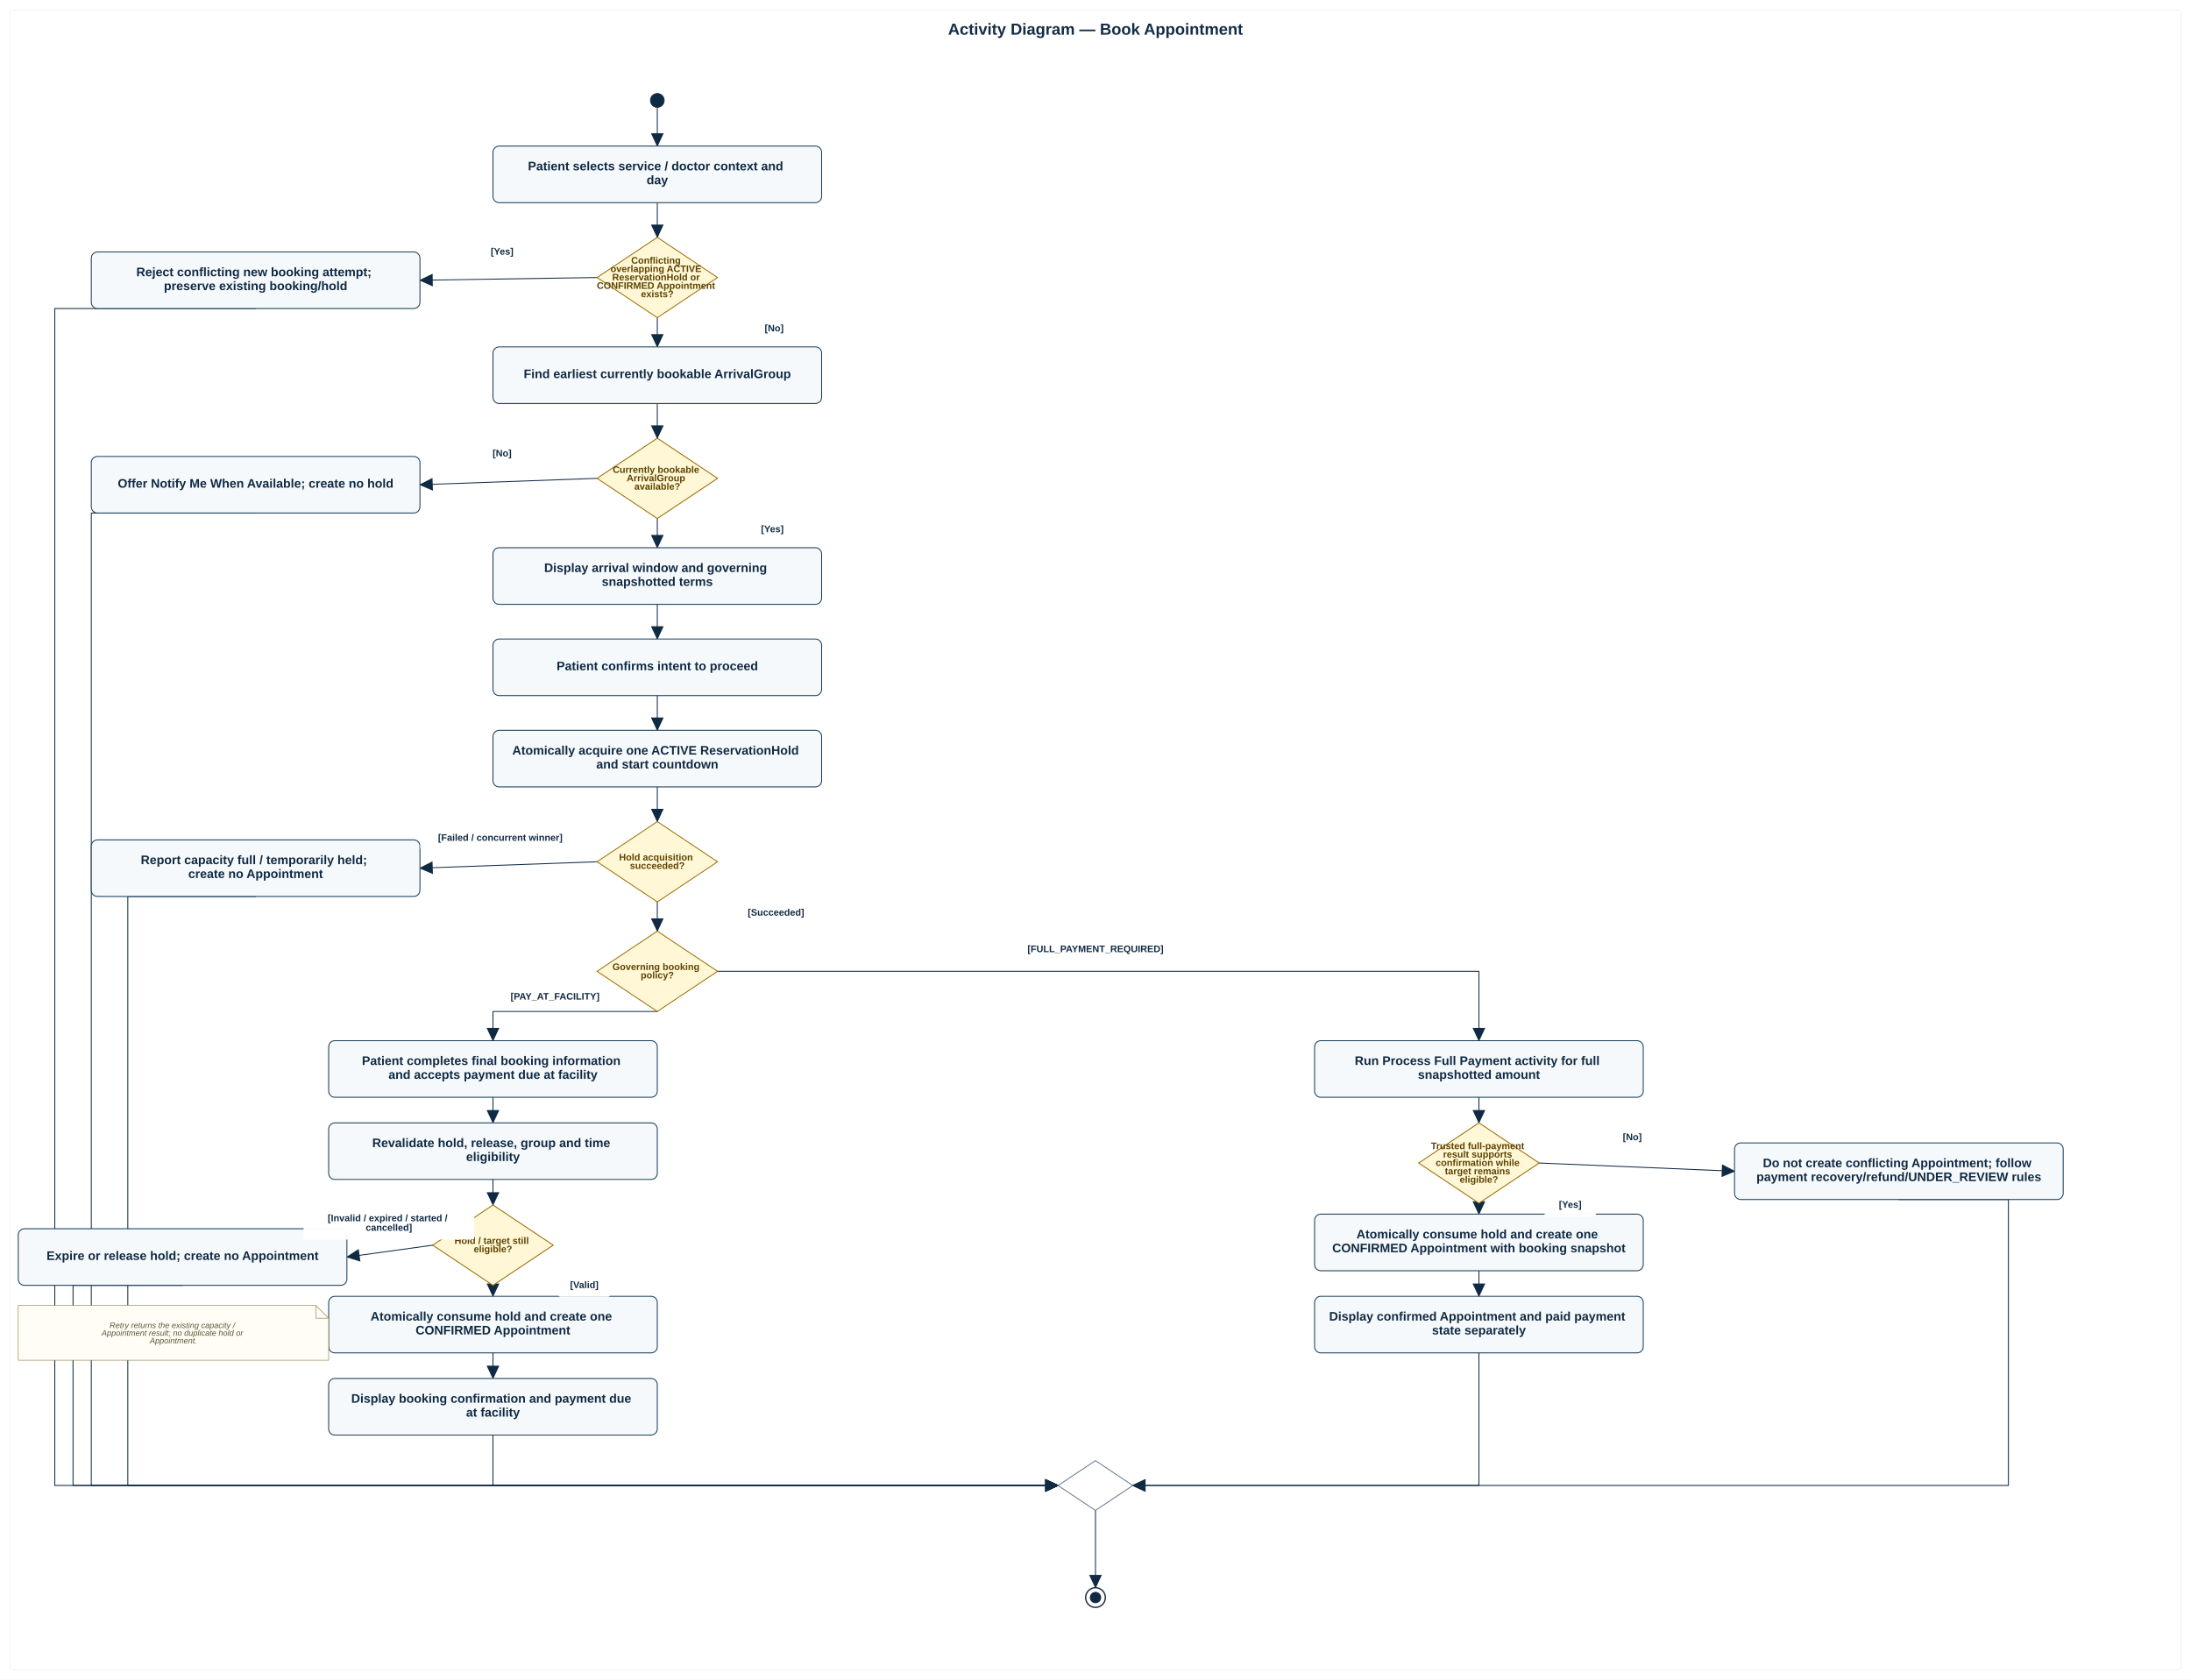
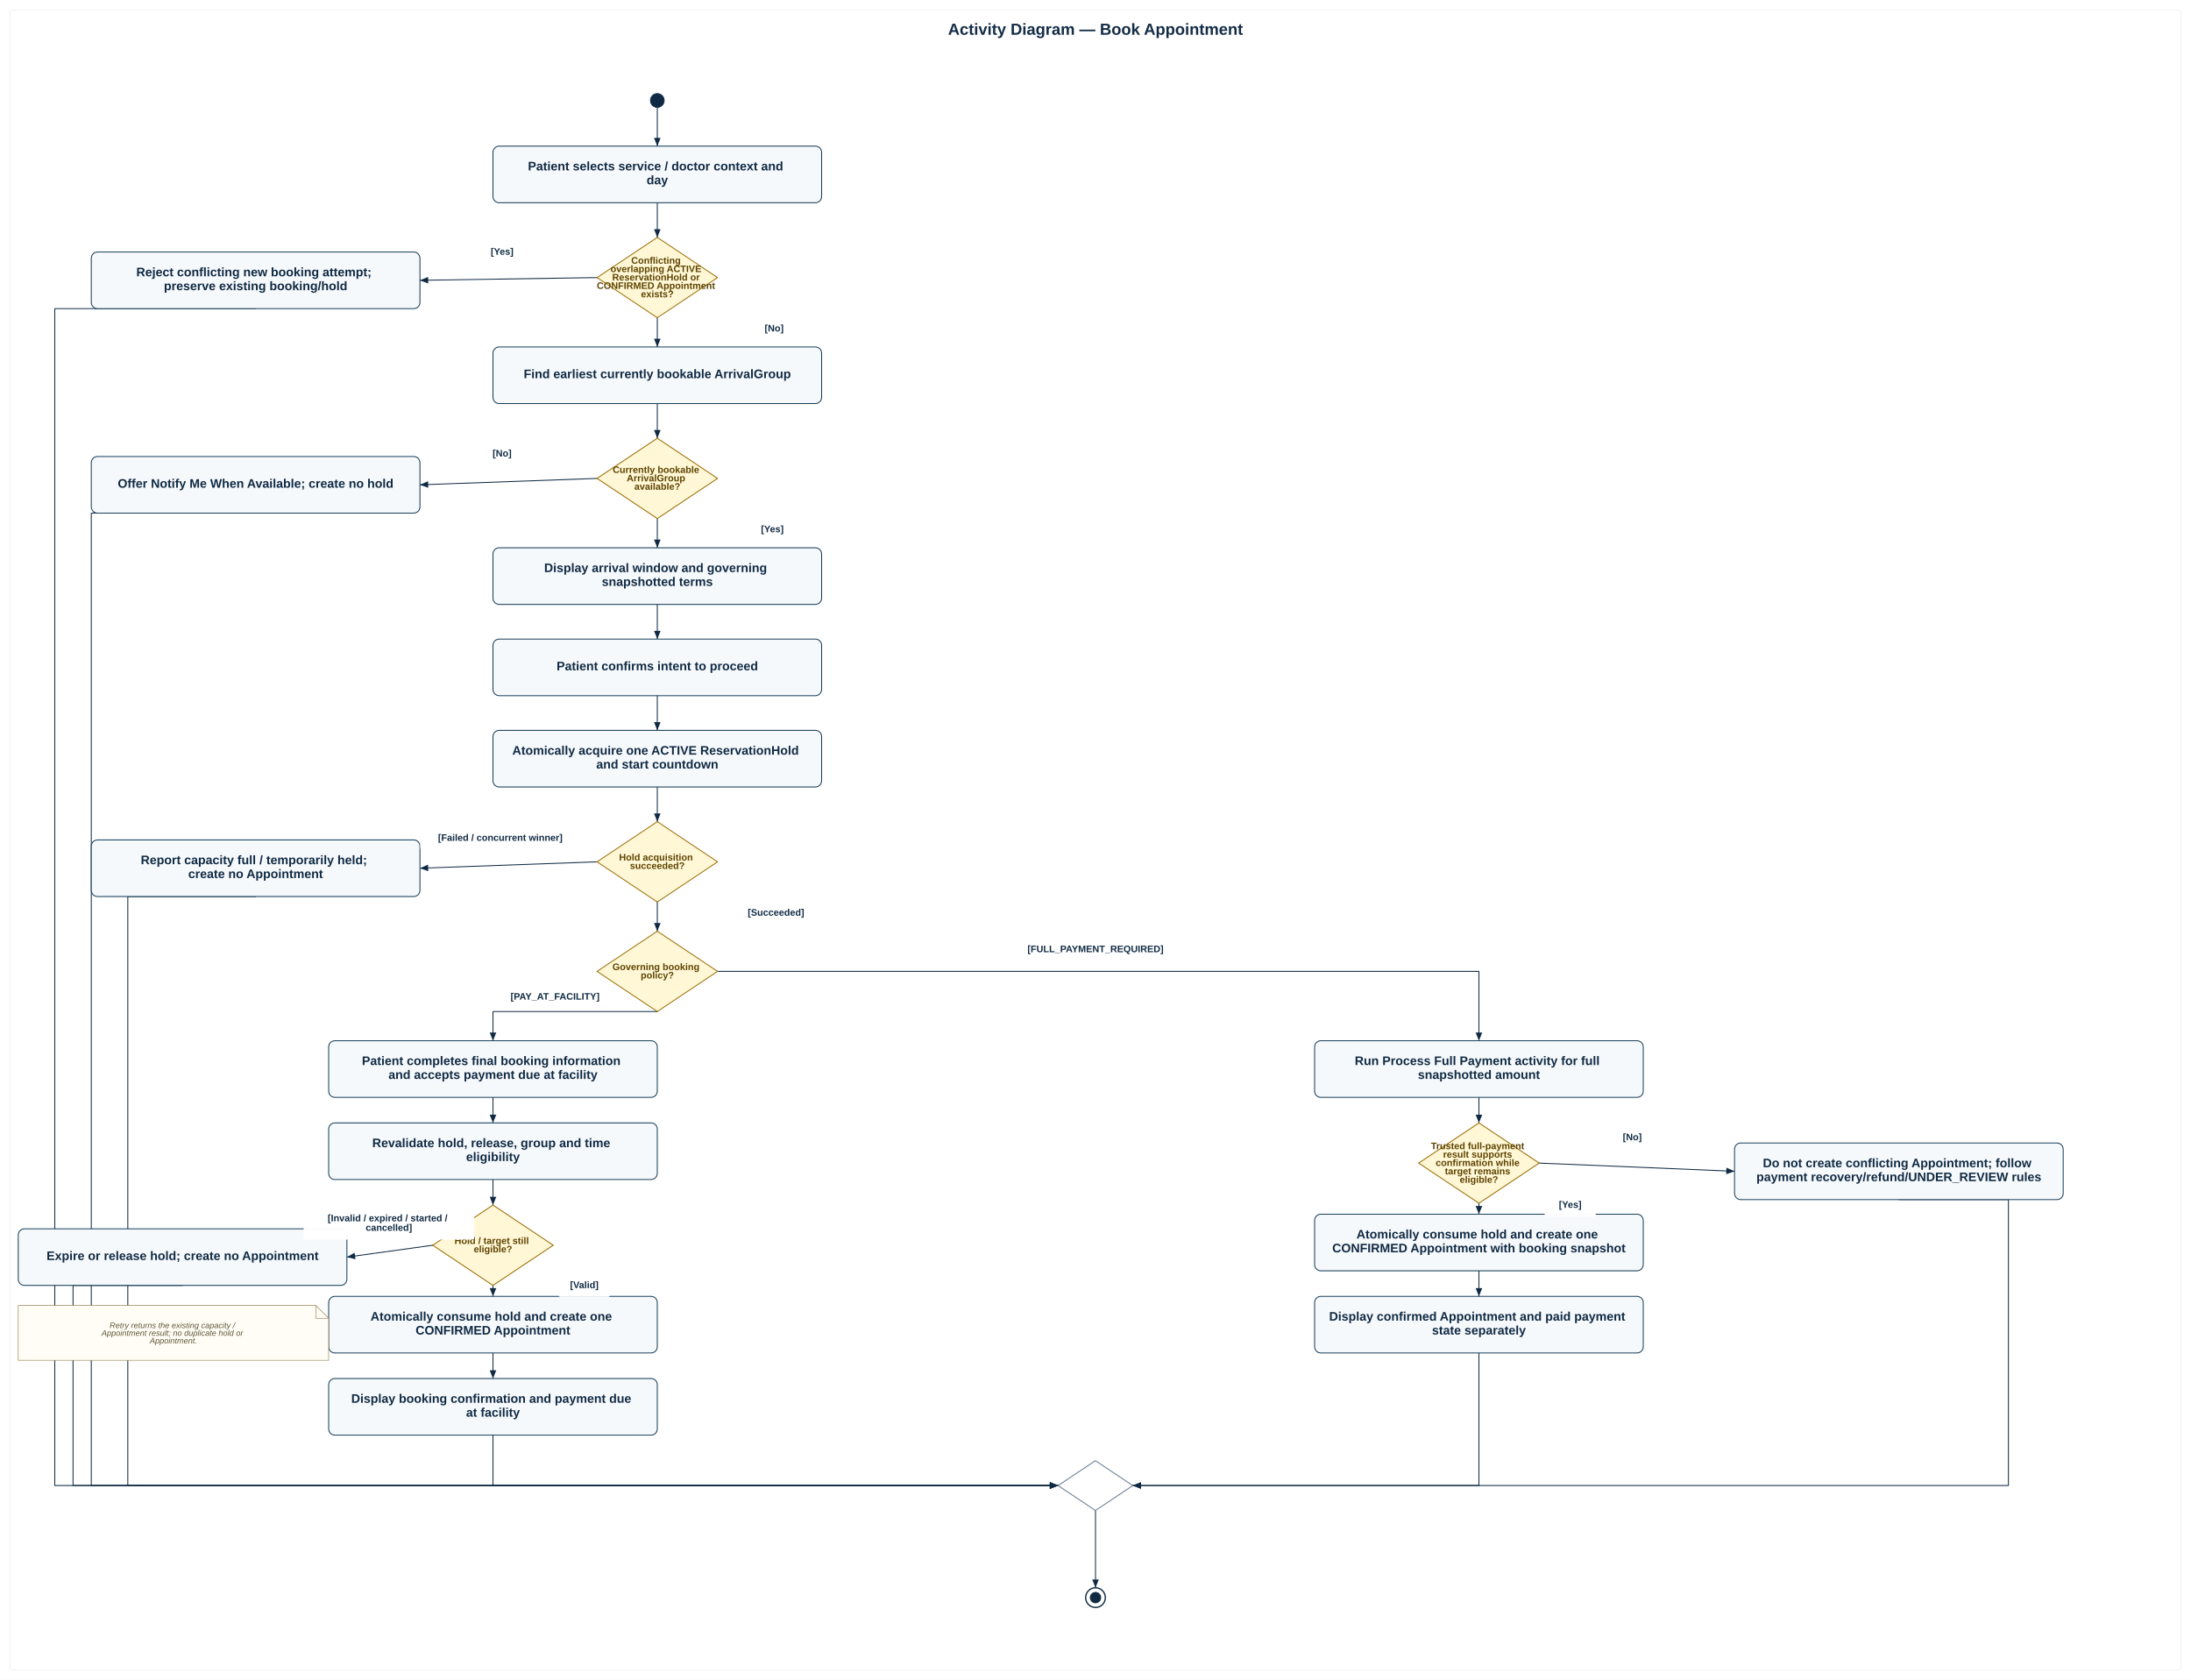
- <svg xmlns="http://www.w3.org/2000/svg" width="12000" height="9200" viewBox="0 0 12000 9200" role="img" aria-labelledby="diagram-title diagram-description">
+ <svg xmlns="http://www.w3.org/2000/svg" width="8192" height="6281" viewBox="0 0 12000 9200" role="img" aria-labelledby="diagram-title diagram-description">
  <defs>
    <style>
      .page { fill:#FFFFFF; } .page-border { fill:none; stroke:#D9E2EC; stroke-width:2; }
      .page-title { font-family:Arial,sans-serif; font-size:88px; font-weight:700; fill:#132C45; }
      .action-box { fill:#F6F9FC; stroke:#163D59; stroke-width:5; } .action-text { font-family:Arial,sans-serif; font-size:68px; font-weight:600; fill:#102A43; }
      .decision-box { fill:#FFF7D6; stroke:#9B6D05; stroke-width:5; } .decision-text { font-family:Arial,sans-serif; font-size:52px; font-weight:700; fill:#5D4300; }
      .merge-box { fill:#FFFFFF; stroke:#6B7C93; stroke-width:5; } .merge-text { font-family:Arial,sans-serif; font-size:38px; font-weight:600; fill:#334E68; }
      .initial-node,.final-core { fill:#102A43; stroke:#102A43; stroke-width:4; } .final-ring { fill:#FFFFFF; stroke:#102A43; stroke-width:7; }
      .control-flow { fill:none; stroke:#102A43; stroke-width:5; stroke-linejoin:round; stroke-linecap:round; }
      .label-bg { fill:#FFFFFF; opacity:.98; } .guard-text { font-family:Arial,sans-serif; font-size:52px; font-weight:700; fill:#102A43; }
      .note-box { fill:#FFFDF5; stroke:#8C7A48; stroke-width:3; } .note-fold { fill:none; stroke:#8C7A48; stroke-width:3; } .note-text { font-family:Arial,sans-serif; font-size:44px; font-style:italic; fill:#5D5435; }
    </style>
-     <marker id="activity-arrow" markerWidth="16" markerHeight="14" refX="14" refY="7" orient="auto" markerUnits="strokeWidth">
-       <path d="M 0 0 L 15 7 L 0 14 Z" fill="#102A43" />
+     <marker id="activity-arrow" viewBox="0 0 16 14" markerWidth="48" markerHeight="42" refX="16" refY="7" orient="auto" markerUnits="userSpaceOnUse">
+       <path d="M 1 1 L 16 7 L 1 13 Z" fill="#102A43" />
    </marker>
  </defs>
  <rect x="0" y="0" width="12000" height="9200" class="page" />
  <rect x="55" y="55" width="11890" height="9090" rx="14" class="page-border" />
  <text x="6000" y="190" class="page-title" text-anchor="middle">Activity Diagram — Book Appointment</text>
  <g aria-label="Activity control flows">
    <g id="relation.ad03.f01" data-kind="control-flow" data-semantic-id="relation.ad03.f01" data-source="activity.ad03.initial" data-target="activity.ad03.a01" aria-label="Control flow">
      <polyline points="3600,588 3600,800" class="control-flow" marker-end="url(#activity-arrow)" />
    </g>
    <g id="relation.ad03.f02" data-kind="control-flow" data-semantic-id="relation.ad03.f02" data-source="activity.ad03.a01" data-target="activity.ad03.d00" aria-label="Control flow">
      <polyline points="3600,1110 3600,1300" class="control-flow" marker-end="url(#activity-arrow)" />
    </g>
    <g id="relation.ad03.f03" data-kind="control-flow" data-semantic-id="relation.ad03.f03" data-source="activity.ad03.d00" data-target="activity.ad03.a00" aria-label="[Yes]">
      <polyline points="3270,1520 2300,1535" class="control-flow" marker-end="url(#activity-arrow)" />
    </g>
    <g id="relation.ad03.f04" data-kind="control-flow" data-semantic-id="relation.ad03.f04" data-source="activity.ad03.a00" data-target="activity.ad03.mend" aria-label="Control flow">
      <polyline points="1400,1690 300,1690 300,8136 5795,8136" class="control-flow" marker-end="url(#activity-arrow)" />
    </g>
    <g id="relation.ad03.f05" data-kind="control-flow" data-semantic-id="relation.ad03.f05" data-source="activity.ad03.d00" data-target="activity.ad03.a02" aria-label="[No]">
      <polyline points="3600,1740 3600,1900" class="control-flow" marker-end="url(#activity-arrow)" />
    </g>
    <g id="relation.ad03.f06" data-kind="control-flow" data-semantic-id="relation.ad03.f06" data-source="activity.ad03.a02" data-target="activity.ad03.d01" aria-label="Control flow">
      <polyline points="3600,2210 3600,2400" class="control-flow" marker-end="url(#activity-arrow)" />
    </g>
    <g id="relation.ad03.f07" data-kind="control-flow" data-semantic-id="relation.ad03.f07" data-source="activity.ad03.d01" data-target="activity.ad03.a03" aria-label="[No]">
      <polyline points="3270,2620 2300,2655" class="control-flow" marker-end="url(#activity-arrow)" />
    </g>
    <g id="relation.ad03.f08" data-kind="control-flow" data-semantic-id="relation.ad03.f08" data-source="activity.ad03.a03" data-target="activity.ad03.mend" aria-label="Control flow">
      <polyline points="1400,2810 500,2810 500,8136 5795,8136" class="control-flow" marker-end="url(#activity-arrow)" />
    </g>
    <g id="relation.ad03.f09" data-kind="control-flow" data-semantic-id="relation.ad03.f09" data-source="activity.ad03.d01" data-target="activity.ad03.a04" aria-label="[Yes]">
      <polyline points="3600,2840 3600,3000" class="control-flow" marker-end="url(#activity-arrow)" />
    </g>
    <g id="relation.ad03.f10" data-kind="control-flow" data-semantic-id="relation.ad03.f10" data-source="activity.ad03.a04" data-target="activity.ad03.a05" aria-label="Control flow">
      <polyline points="3600,3310 3600,3500" class="control-flow" marker-end="url(#activity-arrow)" />
    </g>
    <g id="relation.ad03.f11" data-kind="control-flow" data-semantic-id="relation.ad03.f11" data-source="activity.ad03.a05" data-target="activity.ad03.a06" aria-label="Control flow">
      <polyline points="3600,3810 3600,4000" class="control-flow" marker-end="url(#activity-arrow)" />
    </g>
    <g id="relation.ad03.f12" data-kind="control-flow" data-semantic-id="relation.ad03.f12" data-source="activity.ad03.a06" data-target="activity.ad03.d02" aria-label="Control flow">
      <polyline points="3600,4310 3600,4500" class="control-flow" marker-end="url(#activity-arrow)" />
    </g>
    <g id="relation.ad03.f13" data-kind="control-flow" data-semantic-id="relation.ad03.f13" data-source="activity.ad03.d02" data-target="activity.ad03.a07" aria-label="[Failed / concurrent winner]">
      <polyline points="3270,4720 2300,4755" class="control-flow" marker-end="url(#activity-arrow)" />
    </g>
    <g id="relation.ad03.f14" data-kind="control-flow" data-semantic-id="relation.ad03.f14" data-source="activity.ad03.a07" data-target="activity.ad03.mend" aria-label="Control flow">
      <polyline points="1400,4910 700,4910 700,8136 5795,8136" class="control-flow" marker-end="url(#activity-arrow)" />
    </g>
    <g id="relation.ad03.f15" data-kind="control-flow" data-semantic-id="relation.ad03.f15" data-source="activity.ad03.d02" data-target="activity.ad03.d03" aria-label="[Succeeded]">
      <polyline points="3600,4940 3600,5100" class="control-flow" marker-end="url(#activity-arrow)" />
    </g>
    <g id="relation.ad03.f16" data-kind="control-flow" data-semantic-id="relation.ad03.f16" data-source="activity.ad03.d03" data-target="activity.ad03.a08" aria-label="[PAY_AT_FACILITY]">
      <polyline points="3600,5540 2700,5540 2700,5700" class="control-flow" marker-end="url(#activity-arrow)" />
    </g>
    <g id="relation.ad03.f17" data-kind="control-flow" data-semantic-id="relation.ad03.f17" data-source="activity.ad03.a08" data-target="activity.ad03.a09" aria-label="Control flow">
      <polyline points="2700,6010 2700,6150" class="control-flow" marker-end="url(#activity-arrow)" />
    </g>
    <g id="relation.ad03.f18" data-kind="control-flow" data-semantic-id="relation.ad03.f18" data-source="activity.ad03.a09" data-target="activity.ad03.d04" aria-label="Control flow">
      <polyline points="2700,6460 2700,6600" class="control-flow" marker-end="url(#activity-arrow)" />
    </g>
    <g id="relation.ad03.f19" data-kind="control-flow" data-semantic-id="relation.ad03.f19" data-source="activity.ad03.d04" data-target="activity.ad03.a10" aria-label="[Invalid / expired / started / cancelled]">
      <polyline points="2370,6820 1900,6885" class="control-flow" marker-end="url(#activity-arrow)" />
    </g>
    <g id="relation.ad03.f20" data-kind="control-flow" data-semantic-id="relation.ad03.f20" data-source="activity.ad03.a10" data-target="activity.ad03.mend" aria-label="Control flow">
      <polyline points="1000,7040 400,7040 400,8136 5795,8136" class="control-flow" marker-end="url(#activity-arrow)" />
    </g>
    <g id="relation.ad03.f21" data-kind="control-flow" data-semantic-id="relation.ad03.f21" data-source="activity.ad03.d04" data-target="activity.ad03.a11" aria-label="[Valid]">
      <polyline points="2700,7040 2700,7100" class="control-flow" marker-end="url(#activity-arrow)" />
    </g>
    <g id="relation.ad03.f22" data-kind="control-flow" data-semantic-id="relation.ad03.f22" data-source="activity.ad03.a11" data-target="activity.ad03.a12" aria-label="Control flow">
      <polyline points="2700,7410 2700,7550" class="control-flow" marker-end="url(#activity-arrow)" />
    </g>
    <g id="relation.ad03.f23" data-kind="control-flow" data-semantic-id="relation.ad03.f23" data-source="activity.ad03.a12" data-target="activity.ad03.mend" aria-label="Control flow">
      <polyline points="2700,7860 2700,8136 5795,8136" class="control-flow" marker-end="url(#activity-arrow)" />
    </g>
    <g id="relation.ad03.f24" data-kind="control-flow" data-semantic-id="relation.ad03.f24" data-source="activity.ad03.d03" data-target="activity.ad03.a13" aria-label="[FULL_PAYMENT_REQUIRED]">
      <polyline points="3930,5320 8100,5320 8100,5700" class="control-flow" marker-end="url(#activity-arrow)" />
    </g>
    <g id="relation.ad03.f25" data-kind="control-flow" data-semantic-id="relation.ad03.f25" data-source="activity.ad03.a13" data-target="activity.ad03.d05" aria-label="Control flow">
      <polyline points="8100,6010 8100,6150" class="control-flow" marker-end="url(#activity-arrow)" />
    </g>
    <g id="relation.ad03.f26" data-kind="control-flow" data-semantic-id="relation.ad03.f26" data-source="activity.ad03.d05" data-target="activity.ad03.a14" aria-label="[No]">
      <polyline points="8430,6370 9500,6415" class="control-flow" marker-end="url(#activity-arrow)" />
    </g>
    <g id="relation.ad03.f27" data-kind="control-flow" data-semantic-id="relation.ad03.f27" data-source="activity.ad03.a14" data-target="activity.ad03.mend" aria-label="Control flow">
      <polyline points="10400,6570 11000,6570 11000,8136 6204,8136" class="control-flow" marker-end="url(#activity-arrow)" />
    </g>
    <g id="relation.ad03.f28" data-kind="control-flow" data-semantic-id="relation.ad03.f28" data-source="activity.ad03.d05" data-target="activity.ad03.a15" aria-label="[Yes]">
      <polyline points="8100,6590 8100,6650" class="control-flow" marker-end="url(#activity-arrow)" />
    </g>
    <g id="relation.ad03.f29" data-kind="control-flow" data-semantic-id="relation.ad03.f29" data-source="activity.ad03.a15" data-target="activity.ad03.a16" aria-label="Control flow">
      <polyline points="8100,6960 8100,7100" class="control-flow" marker-end="url(#activity-arrow)" />
    </g>
    <g id="relation.ad03.f30" data-kind="control-flow" data-semantic-id="relation.ad03.f30" data-source="activity.ad03.a16" data-target="activity.ad03.mend" aria-label="Control flow">
      <polyline points="8100,7410 8100,8136 6204,8136" class="control-flow" marker-end="url(#activity-arrow)" />
    </g>
    <g id="relation.ad03.f31" data-kind="control-flow" data-semantic-id="relation.ad03.f31" data-source="activity.ad03.mend" data-target="activity.ad03.final" aria-label="Control flow">
      <polyline points="6000,8273 6000,8696" class="control-flow" marker-end="url(#activity-arrow)" />
    </g>
  </g>
  <g aria-label="Activity nodes">
    <g id="activity.ad03.initial" data-kind="initial" data-semantic-id="activity.ad03.initial" aria-label="Initial Node">
      <circle cx="3600" cy="550" r="38" class="initial-node" />
    </g>
    <g id="activity.ad03.a01" data-kind="action" data-semantic-id="activity.ad03.a01" data-action-name="Patient selects service / doctor context and day" aria-label="Patient selects service / doctor context and day">
      <rect x="2700" y="800" width="1800" height="310" rx="34" class="action-box" />
      <text x="3600" y="933" class="action-text" text-anchor="middle">
        <tspan x="3600">Patient selects service / doctor context and</tspan>
        <tspan x="3600" dy="76">day</tspan>
      </text>
    </g>
    <g id="activity.ad03.a00" data-kind="action" data-semantic-id="activity.ad03.a00" data-action-name="Reject conflicting new booking attempt; preserve existing booking/hold" aria-label="Reject conflicting new booking attempt; preserve existing booking/hold">
      <rect x="500" y="1380" width="1800" height="310" rx="34" class="action-box" />
      <text x="1400" y="1513" class="action-text" text-anchor="middle">
        <tspan x="1400">Reject conflicting new booking attempt;</tspan>
        <tspan x="1400" dy="76">preserve existing booking/hold</tspan>
      </text>
    </g>
    <g id="activity.ad03.a02" data-kind="action" data-semantic-id="activity.ad03.a02" data-action-name="Find earliest currently bookable ArrivalGroup" aria-label="Find earliest currently bookable ArrivalGroup">
      <rect x="2700" y="1900" width="1800" height="310" rx="34" class="action-box" />
      <text x="3600" y="2071" class="action-text" text-anchor="middle">
        <tspan x="3600">Find earliest currently bookable ArrivalGroup</tspan>
      </text>
    </g>
    <g id="activity.ad03.a03" data-kind="action" data-semantic-id="activity.ad03.a03" data-action-name="Offer Notify Me When Available; create no hold" aria-label="Offer Notify Me When Available; create no hold">
      <rect x="500" y="2500" width="1800" height="310" rx="34" class="action-box" />
      <text x="1400" y="2671" class="action-text" text-anchor="middle">
        <tspan x="1400">Offer Notify Me When Available; create no hold</tspan>
      </text>
    </g>
    <g id="activity.ad03.a04" data-kind="action" data-semantic-id="activity.ad03.a04" data-action-name="Display arrival window and governing snapshotted terms" aria-label="Display arrival window and governing snapshotted terms">
      <rect x="2700" y="3000" width="1800" height="310" rx="34" class="action-box" />
      <text x="3600" y="3133" class="action-text" text-anchor="middle">
        <tspan x="3600">Display arrival window and governing</tspan>
        <tspan x="3600" dy="76">snapshotted terms</tspan>
      </text>
    </g>
    <g id="activity.ad03.a05" data-kind="action" data-semantic-id="activity.ad03.a05" data-action-name="Patient confirms intent to proceed" aria-label="Patient confirms intent to proceed">
      <rect x="2700" y="3500" width="1800" height="310" rx="34" class="action-box" />
      <text x="3600" y="3671" class="action-text" text-anchor="middle">
        <tspan x="3600">Patient confirms intent to proceed</tspan>
      </text>
    </g>
    <g id="activity.ad03.a06" data-kind="action" data-semantic-id="activity.ad03.a06" data-action-name="Atomically acquire one ACTIVE ReservationHold and start countdown" aria-label="Atomically acquire one ACTIVE ReservationHold and start countdown">
      <rect x="2700" y="4000" width="1800" height="310" rx="34" class="action-box" />
      <text x="3600" y="4133" class="action-text" text-anchor="middle">
        <tspan x="3600">Atomically acquire one ACTIVE ReservationHold</tspan>
        <tspan x="3600" dy="76">and start countdown</tspan>
      </text>
    </g>
    <g id="activity.ad03.a07" data-kind="action" data-semantic-id="activity.ad03.a07" data-action-name="Report capacity full / temporarily held; create no Appointment" aria-label="Report capacity full / temporarily held; create no Appointment">
      <rect x="500" y="4600" width="1800" height="310" rx="34" class="action-box" />
      <text x="1400" y="4733" class="action-text" text-anchor="middle">
        <tspan x="1400">Report capacity full / temporarily held;</tspan>
        <tspan x="1400" dy="76">create no Appointment</tspan>
      </text>
    </g>
    <g id="activity.ad03.a08" data-kind="action" data-semantic-id="activity.ad03.a08" data-action-name="Patient completes final booking information and accepts payment due at facility" aria-label="Patient completes final booking information and accepts payment due at facility">
      <rect x="1800" y="5700" width="1800" height="310" rx="34" class="action-box" />
      <text x="2700" y="5833" class="action-text" text-anchor="middle">
        <tspan x="2700">Patient completes final booking information</tspan>
        <tspan x="2700" dy="76">and accepts payment due at facility</tspan>
      </text>
    </g>
    <g id="activity.ad03.a09" data-kind="action" data-semantic-id="activity.ad03.a09" data-action-name="Revalidate hold, release, group and time eligibility" aria-label="Revalidate hold, release, group and time eligibility">
      <rect x="1800" y="6150" width="1800" height="310" rx="34" class="action-box" />
      <text x="2700" y="6283" class="action-text" text-anchor="middle">
        <tspan x="2700">Revalidate hold, release, group and time</tspan>
        <tspan x="2700" dy="76">eligibility</tspan>
      </text>
    </g>
    <g id="activity.ad03.a10" data-kind="action" data-semantic-id="activity.ad03.a10" data-action-name="Expire or release hold; create no Appointment" aria-label="Expire or release hold; create no Appointment">
      <rect x="100" y="6730" width="1800" height="310" rx="34" class="action-box" />
      <text x="1000" y="6901" class="action-text" text-anchor="middle">
        <tspan x="1000">Expire or release hold; create no Appointment</tspan>
      </text>
    </g>
    <g id="activity.ad03.a11" data-kind="action" data-semantic-id="activity.ad03.a11" data-action-name="Atomically consume hold and create one CONFIRMED Appointment" aria-label="Atomically consume hold and create one CONFIRMED Appointment">
      <rect x="1800" y="7100" width="1800" height="310" rx="34" class="action-box" />
      <text x="2700" y="7233" class="action-text" text-anchor="middle">
        <tspan x="2700">Atomically consume hold and create one</tspan>
        <tspan x="2700" dy="76">CONFIRMED Appointment</tspan>
      </text>
    </g>
    <g id="activity.ad03.a12" data-kind="action" data-semantic-id="activity.ad03.a12" data-action-name="Display booking confirmation and payment due at facility" aria-label="Display booking confirmation and payment due at facility">
      <rect x="1800" y="7550" width="1800" height="310" rx="34" class="action-box" />
      <text x="2700" y="7683" class="action-text" text-anchor="middle">
        <tspan x="2700">Display booking confirmation and payment due</tspan>
        <tspan x="2700" dy="76">at facility</tspan>
      </text>
    </g>
    <g id="activity.ad03.a13" data-kind="action" data-semantic-id="activity.ad03.a13" data-action-name="Run Process Full Payment activity for full snapshotted amount" aria-label="Run Process Full Payment activity for full snapshotted amount">
      <rect x="7200" y="5700" width="1800" height="310" rx="34" class="action-box" />
      <text x="8100" y="5833" class="action-text" text-anchor="middle">
        <tspan x="8100">Run Process Full Payment activity for full</tspan>
        <tspan x="8100" dy="76">snapshotted amount</tspan>
      </text>
    </g>
    <g id="activity.ad03.a14" data-kind="action" data-semantic-id="activity.ad03.a14" data-action-name="Do not create conflicting Appointment; follow payment recovery/refund/UNDER_REVIEW rules" aria-label="Do not create conflicting Appointment; follow payment recovery/refund/UNDER_REVIEW rules">
      <rect x="9500" y="6260" width="1800" height="310" rx="34" class="action-box" />
      <text x="10400" y="6393" class="action-text" text-anchor="middle">
        <tspan x="10400">Do not create conflicting Appointment; follow</tspan>
        <tspan x="10400" dy="76">payment recovery/refund/UNDER_REVIEW rules</tspan>
      </text>
    </g>
    <g id="activity.ad03.a15" data-kind="action" data-semantic-id="activity.ad03.a15" data-action-name="Atomically consume hold and create one CONFIRMED Appointment with booking snapshot" aria-label="Atomically consume hold and create one CONFIRMED Appointment with booking snapshot">
      <rect x="7200" y="6650" width="1800" height="310" rx="34" class="action-box" />
      <text x="8100" y="6783" class="action-text" text-anchor="middle">
        <tspan x="8100">Atomically consume hold and create one</tspan>
        <tspan x="8100" dy="76">CONFIRMED Appointment with booking snapshot</tspan>
      </text>
    </g>
    <g id="activity.ad03.a16" data-kind="action" data-semantic-id="activity.ad03.a16" data-action-name="Display confirmed Appointment and paid payment state separately" aria-label="Display confirmed Appointment and paid payment state separately">
      <rect x="7200" y="7100" width="1800" height="310" rx="34" class="action-box" />
      <text x="8100" y="7233" class="action-text" text-anchor="middle">
        <tspan x="8100">Display confirmed Appointment and paid payment</tspan>
        <tspan x="8100" dy="76">state separately</tspan>
      </text>
    </g>
    <g id="activity.ad03.d00" data-kind="decision" data-semantic-id="activity.ad03.d00" data-node-name="Conflicting overlapping ACTIVE ReservationHold or CONFIRMED Appointment exists?" aria-label="Conflicting overlapping ACTIVE ReservationHold or CONFIRMED Appointment exists?">
      <polygon points="3600,1300 3930,1520 3600,1740 3270,1520" class="decision-box" />
      <text x="3600" y="1444" class="decision-text" text-anchor="middle">
        <tspan x="3600">Conflicting</tspan>
        <tspan x="3600" dy="46">overlapping ACTIVE</tspan>
        <tspan x="3600" dy="46">ReservationHold or</tspan>
        <tspan x="3600" dy="46">CONFIRMED Appointment</tspan>
        <tspan x="3600" dy="46">exists?</tspan>
      </text>
    </g>
    <g id="activity.ad03.d01" data-kind="decision" data-semantic-id="activity.ad03.d01" data-node-name="Currently bookable ArrivalGroup available?" aria-label="Currently bookable ArrivalGroup available?">
      <polygon points="3600,2400 3930,2620 3600,2840 3270,2620" class="decision-box" />
      <text x="3600" y="2590" class="decision-text" text-anchor="middle">
        <tspan x="3600">Currently bookable</tspan>
        <tspan x="3600" dy="46">ArrivalGroup</tspan>
        <tspan x="3600" dy="46">available?</tspan>
      </text>
    </g>
    <g id="activity.ad03.d02" data-kind="decision" data-semantic-id="activity.ad03.d02" data-node-name="Hold acquisition succeeded?" aria-label="Hold acquisition succeeded?">
      <polygon points="3600,4500 3930,4720 3600,4940 3270,4720" class="decision-box" />
      <text x="3600" y="4713" class="decision-text" text-anchor="middle">
        <tspan x="3600">Hold acquisition</tspan>
        <tspan x="3600" dy="46">succeeded?</tspan>
      </text>
    </g>
    <g id="activity.ad03.d03" data-kind="decision" data-semantic-id="activity.ad03.d03" data-node-name="Governing booking policy?" aria-label="Governing booking policy?">
      <polygon points="3600,5100 3930,5320 3600,5540 3270,5320" class="decision-box" />
      <text x="3600" y="5313" class="decision-text" text-anchor="middle">
        <tspan x="3600">Governing booking</tspan>
        <tspan x="3600" dy="46">policy?</tspan>
      </text>
    </g>
    <g id="activity.ad03.d04" data-kind="decision" data-semantic-id="activity.ad03.d04" data-node-name="Hold / target still eligible?" aria-label="Hold / target still eligible?">
      <polygon points="2700,6600 3030,6820 2700,7040 2370,6820" class="decision-box" />
      <text x="2700" y="6813" class="decision-text" text-anchor="middle">
        <tspan x="2700">Hold / target still</tspan>
        <tspan x="2700" dy="46">eligible?</tspan>
      </text>
    </g>
    <g id="activity.ad03.d05" data-kind="decision" data-semantic-id="activity.ad03.d05" data-node-name="Trusted full-payment result supports confirmation while target remains eligible?" aria-label="Trusted full-payment result supports confirmation while target remains eligible?">
      <polygon points="8100,6150 8430,6370 8100,6590 7770,6370" class="decision-box" />
      <text x="8100" y="6294" class="decision-text" text-anchor="middle">
        <tspan x="8100">Trusted full-payment</tspan>
        <tspan x="8100" dy="46">result supports</tspan>
        <tspan x="8100" dy="46">confirmation while</tspan>
        <tspan x="8100" dy="46">target remains</tspan>
        <tspan x="8100" dy="46">eligible?</tspan>
      </text>
    </g>
    <g id="activity.ad03.mend" data-kind="merge" data-semantic-id="activity.ad03.mend" data-node-name="End-path merge" aria-label="End-path merge">
      <polygon points="5999.6,8000 6204.2,8136.4 5999.6,8272.8 5795,8136.4" class="merge-box" />
    </g>
    <g id="activity.ad03.note-idempotency" data-kind="note" data-semantic-id="activity.ad03.note-idempotency" data-note-name="Retry returns the existing capacity / Appointment result; no duplicate hold or Appointment." aria-label="Retry returns the existing capacity / Appointment result; no duplicate hold or Appointment.">
      <path d="M 100 7150 H 1730 L 1800 7220 V 7450 H 100 Z" class="note-box" />
      <polyline points="1730,7150 1730,7220 1800,7220" class="note-fold" />
      <text x="950" y="7274" class="note-text" text-anchor="middle">
        <tspan x="950">Retry returns the existing capacity /</tspan>
        <tspan x="950" dy="42">Appointment result; no duplicate hold or</tspan>
        <tspan x="950" dy="42">Appointment.</tspan>
      </text>
    </g>
    <g id="activity.ad03.final" data-kind="final" data-semantic-id="activity.ad03.final" aria-label="Activity Final">
      <circle cx="6000" cy="8750" r="54" class="final-ring" />
      <circle cx="6000" cy="8750" r="29" class="final-core" />
    </g>
  </g>
  <g aria-label="Decision guards">
    <g data-kind="guard-label" data-relation-id="relation.ad03.f03" aria-label="[Yes]">
      <rect x="2610" y="1357" width="280" height="86" rx="8" class="label-bg" />
      <text x="2750" y="1395" class="guard-text" text-anchor="middle">
        <tspan x="2750">[Yes]</tspan>
      </text>
    </g>
    <g data-kind="guard-label" data-relation-id="relation.ad03.f05" aria-label="[No]">
      <rect x="4100" y="1777" width="280" height="86" rx="8" class="label-bg" />
      <text x="4240" y="1815" class="guard-text" text-anchor="middle">
        <tspan x="4240">[No]</tspan>
      </text>
    </g>
    <g data-kind="guard-label" data-relation-id="relation.ad03.f07" aria-label="[No]">
      <rect x="2610" y="2462" width="280" height="86" rx="8" class="label-bg" />
      <text x="2750" y="2500" class="guard-text" text-anchor="middle">
        <tspan x="2750">[No]</tspan>
      </text>
    </g>
    <g data-kind="guard-label" data-relation-id="relation.ad03.f09" aria-label="[Yes]">
      <rect x="4090" y="2877" width="280" height="86" rx="8" class="label-bg" />
      <text x="4230" y="2915" class="guard-text" text-anchor="middle">
        <tspan x="4230">[Yes]</tspan>
      </text>
    </g>
    <g data-kind="guard-label" data-relation-id="relation.ad03.f13" aria-label="[Failed / concurrent winner]">
      <rect x="2302" y="4567" width="876" height="86" rx="8" class="label-bg" />
      <text x="2740" y="4605" class="guard-text" text-anchor="middle">
        <tspan x="2740">[Failed / concurrent winner]</tspan>
      </text>
    </g>
    <g data-kind="guard-label" data-relation-id="relation.ad03.f15" aria-label="[Succeeded]">
      <rect x="4058.5" y="4977" width="383" height="86" rx="8" class="label-bg" />
      <text x="4250" y="5015" class="guard-text" text-anchor="middle">
        <tspan x="4250">[Succeeded]</tspan>
      </text>
    </g>
    <g data-kind="guard-label" data-relation-id="relation.ad03.f16" aria-label="[PAY_AT_FACILITY]">
      <rect x="2761.5" y="5437" width="557" height="86" rx="8" class="label-bg" />
      <text x="3040" y="5475" class="guard-text" text-anchor="middle">
        <tspan x="3040">[PAY_AT_FACILITY]</tspan>
      </text>
    </g>
    <g data-kind="guard-label" data-relation-id="relation.ad03.f19" aria-label="[Invalid / expired / started / cancelled]">
      <rect x="1663" y="6651" width="934" height="138" rx="8" class="label-bg" />
      <text x="2130" y="6689" class="guard-text" text-anchor="middle">
        <tspan x="2130">[Invalid / expired / started /</tspan>
        <tspan x="2130" dy="52">cancelled]</tspan>
      </text>
    </g>
    <g data-kind="guard-label" data-relation-id="relation.ad03.f21" aria-label="[Valid]">
      <rect x="3060" y="7017" width="280" height="86" rx="8" class="label-bg" />
      <text x="3200" y="7055" class="guard-text" text-anchor="middle">
        <tspan x="3200">[Valid]</tspan>
      </text>
    </g>
    <g data-kind="guard-label" data-relation-id="relation.ad03.f24" aria-label="[FULL_PAYMENT_REQUIRED]">
      <rect x="5634.5" y="5177" width="731" height="86" rx="8" class="label-bg" />
      <text x="6000" y="5215" class="guard-text" text-anchor="middle">
        <tspan x="6000">[FULL_PAYMENT_REQUIRED]</tspan>
      </text>
    </g>
    <g data-kind="guard-label" data-relation-id="relation.ad03.f26" aria-label="[No]">
      <rect x="8800" y="6207" width="280" height="86" rx="8" class="label-bg" />
      <text x="8940" y="6245" class="guard-text" text-anchor="middle">
        <tspan x="8940">[No]</tspan>
      </text>
    </g>
    <g data-kind="guard-label" data-relation-id="relation.ad03.f28" aria-label="[Yes]">
      <rect x="8460" y="6577" width="280" height="86" rx="8" class="label-bg" />
      <text x="8600" y="6615" class="guard-text" text-anchor="middle">
        <tspan x="8600">[Yes]</tspan>
      </text>
    </g>
  </g>
</svg>
